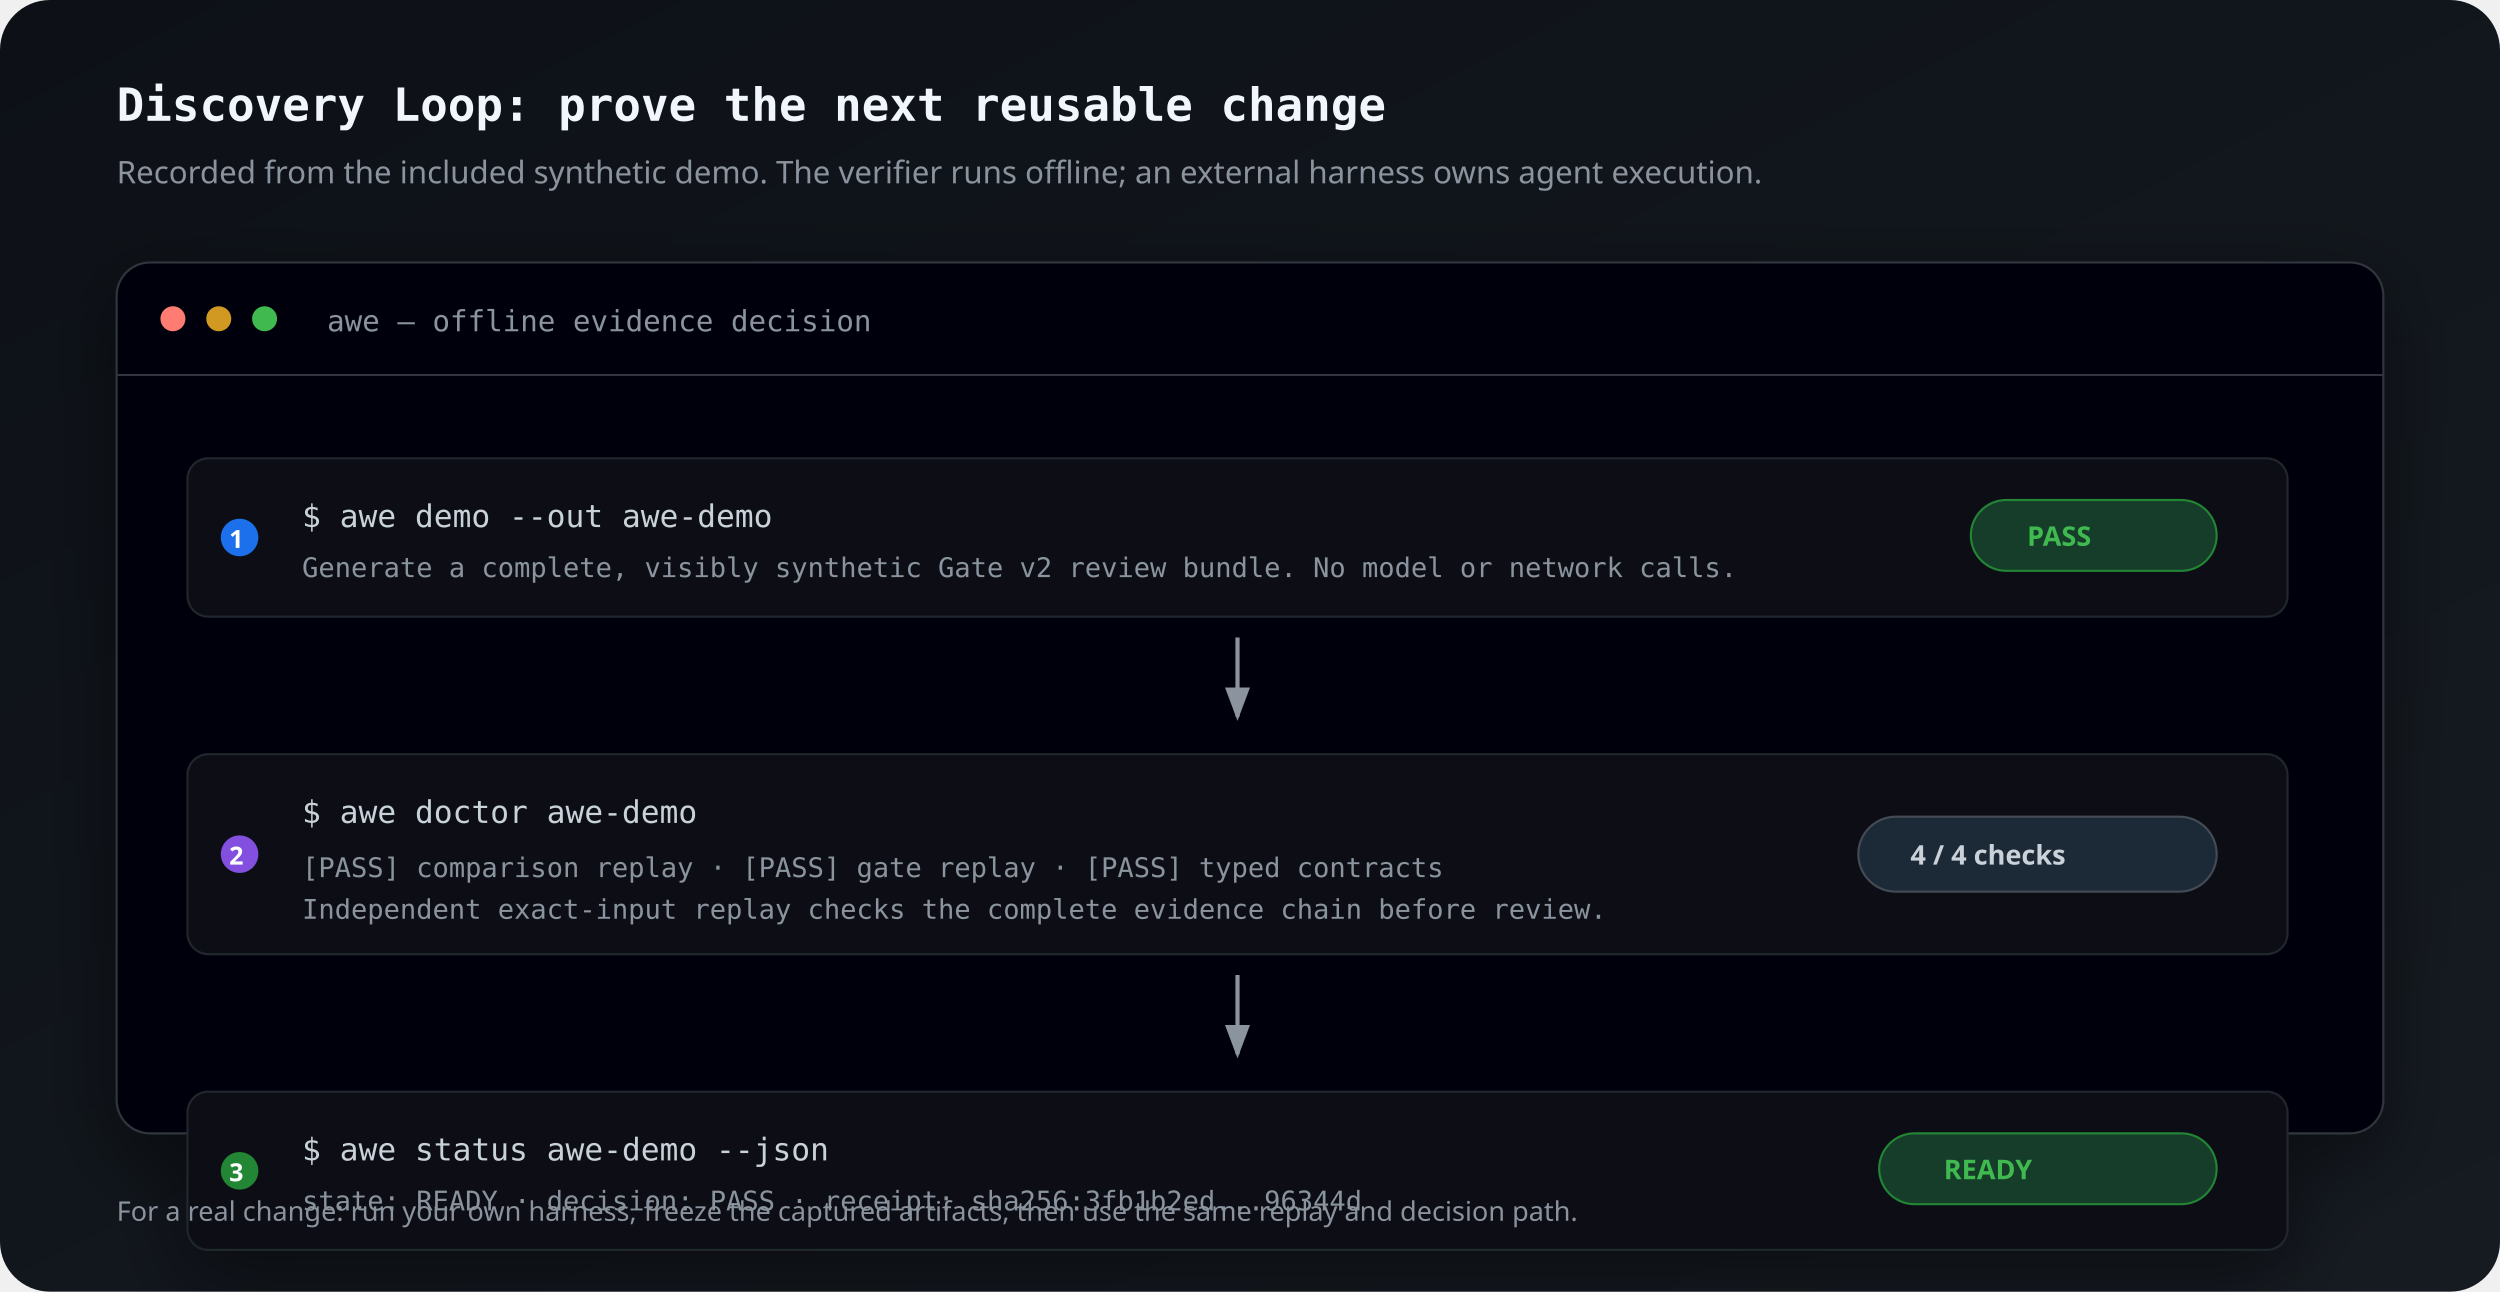
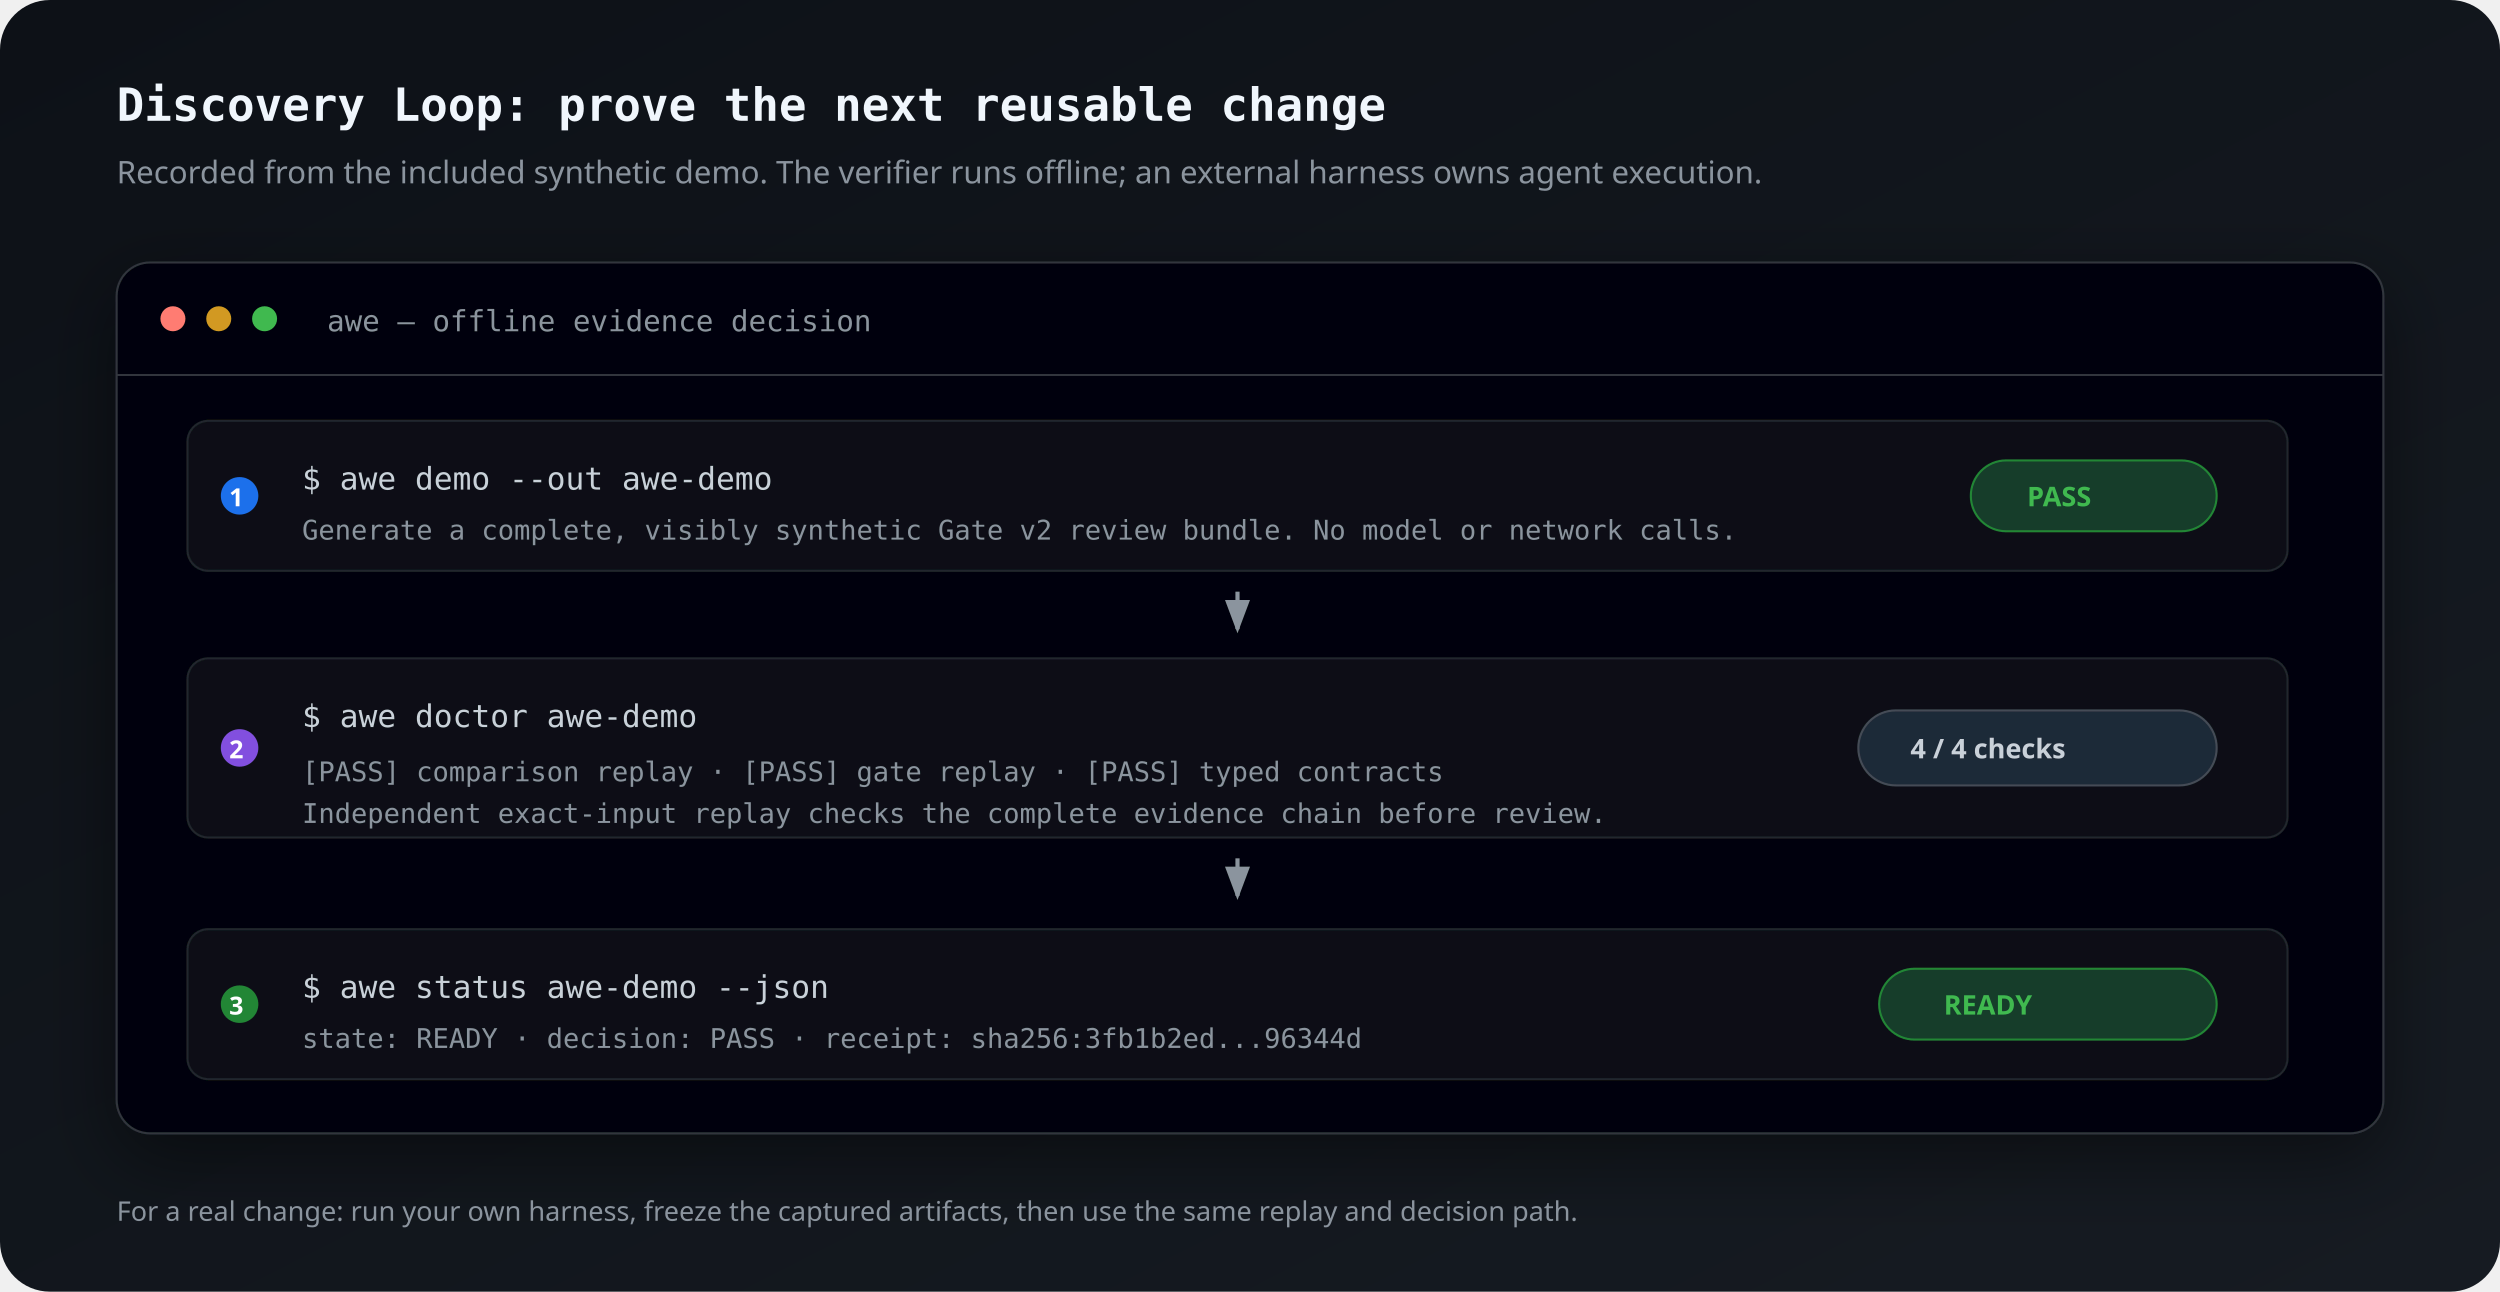
<svg xmlns="http://www.w3.org/2000/svg" width="1200" height="620" viewBox="0 0 1200 620" role="img" aria-labelledby="title desc">
  <defs>
    <linearGradient id="background" x1="0" x2="1" y1="0" y2="1">
      <stop stop-color="#0d1117" />
      <stop offset="1" stop-color="#161b22" />
    </linearGradient>
    <filter id="shadow" x="-10%" y="-10%" width="120%" height="130%">
      <feDropShadow dx="0" dy="12" stdDeviation="18" flood-color="#010409" flood-opacity=".45" />
    </filter>
    <marker id="arrow" markerWidth="10" markerHeight="10" refX="7" refY="3" orient="auto">
      <path d="M0 0 8 3 0 6z" fill="#8b949e" />
    </marker>
  </defs>
  <rect width="1200" height="620" rx="24" fill="url(#background)" />
  <g font-family="ui-monospace, SFMono-Regular, Menlo, Monaco, Consolas, monospace">
    <text x="56" y="58" font-size="22" font-weight="700" fill="#f0f6fc">Discovery Loop: prove the next reusable change</text>
    <text x="56" y="88" font-family="ui-sans-serif, system-ui, sans-serif" font-size="15" fill="#8b949e">Recorded from the included synthetic demo. The verifier runs offline; an external harness owns agent execution.</text>
    <g transform="translate(56 126)" filter="url(#shadow)">
      <rect width="1088" height="418" rx="16" fill="#010409" stroke="#30363d" />
      <path d="M0 54h1088" stroke="#30363d" />
      <circle cx="27" cy="27" r="6" fill="#ff7b72" />
      <circle cx="49" cy="27" r="6" fill="#d29922" />
      <circle cx="71" cy="27" r="6" fill="#3fb950" />
      <text x="101" y="33" font-size="14" fill="#8b949e">awe — offline evidence decision</text>
-       <g transform="translate(34 94)">
-         <rect width="1008" height="76" rx="10" fill="#0d1117" stroke="#21262d" />
-         <circle cx="25" cy="38" r="9" fill="#1f6feb">
+       <g transform="translate(34 76)">
+         <rect width="1008" height="72" rx="10" fill="#0d1117" stroke="#21262d" />
+         <circle cx="25" cy="36" r="9" fill="#1f6feb">
          <animate attributeName="opacity" values="1;.35;1" dur="3.6s" begin="0s" repeatCount="indefinite" />
        </circle>
-         <text x="20" y="43" font-family="ui-sans-serif, system-ui, sans-serif" font-size="12" font-weight="700" fill="white">1</text>
+         <text x="20" y="41" font-family="ui-sans-serif, system-ui, sans-serif" font-size="12" font-weight="700" fill="white">1</text>
        <text x="55" y="33" font-size="15" fill="#c9d1d9">$ awe demo --out awe-demo</text>
        <text x="55" y="57" font-size="13" fill="#8b949e">Generate a complete, visibly synthetic Gate v2 review bundle. No model or network calls.</text>
-         <rect x="856" y="20" width="118" height="34" rx="17" fill="#143d2a" stroke="#238636" />
-         <text x="883" y="42" font-family="ui-sans-serif, system-ui, sans-serif" font-size="13" font-weight="700" fill="#3fb950">PASS</text>
+         <rect x="856" y="19" width="118" height="34" rx="17" fill="#143d2a" stroke="#238636" />
+         <text x="883" y="41" font-family="ui-sans-serif, system-ui, sans-serif" font-size="13" font-weight="700" fill="#3fb950">PASS</text>
      </g>
-       <path d="M538 180v38" stroke="#8b949e" stroke-width="2" marker-end="url(#arrow)">
+       <path d="M538 158v18" stroke="#8b949e" stroke-width="2" marker-end="url(#arrow)">
        <animate attributeName="stroke" values="#8b949e;#58a6ff;#8b949e" dur="3.6s" begin=".8s" repeatCount="indefinite" />
      </path>
-       <g transform="translate(34 236)">
-         <rect width="1008" height="96" rx="10" fill="#0d1117" stroke="#21262d" />
-         <circle cx="25" cy="48" r="9" fill="#8250df">
+       <g transform="translate(34 190)">
+         <rect width="1008" height="86" rx="10" fill="#0d1117" stroke="#21262d" />
+         <circle cx="25" cy="43" r="9" fill="#8250df">
          <animate attributeName="opacity" values=".35;1;.35" dur="3.6s" begin="1.2s" repeatCount="indefinite" />
        </circle>
-         <text x="20" y="53" font-family="ui-sans-serif, system-ui, sans-serif" font-size="12" font-weight="700" fill="white">2</text>
+         <text x="20" y="48" font-family="ui-sans-serif, system-ui, sans-serif" font-size="12" font-weight="700" fill="white">2</text>
        <text x="55" y="33" font-size="15" fill="#c9d1d9">$ awe doctor awe-demo</text>
        <text x="55" y="59" font-size="13" fill="#8b949e">[PASS] comparison replay  ·  [PASS] gate replay  ·  [PASS] typed contracts</text>
        <text x="55" y="79" font-size="13" fill="#8b949e">Independent exact-input replay checks the complete evidence chain before review.</text>
-         <rect x="802" y="30" width="172" height="36" rx="18" fill="#1f2937" stroke="#444c56" />
-         <text x="827" y="53" font-family="ui-sans-serif, system-ui, sans-serif" font-size="13" font-weight="700" fill="#c9d1d9">4 / 4 checks</text>
+         <rect x="802" y="25" width="172" height="36" rx="18" fill="#1f2937" stroke="#444c56" />
+         <text x="827" y="48" font-family="ui-sans-serif, system-ui, sans-serif" font-size="13" font-weight="700" fill="#c9d1d9">4 / 4 checks</text>
      </g>
-       <path d="M538 342v38" stroke="#8b949e" stroke-width="2" marker-end="url(#arrow)">
+       <path d="M538 286v18" stroke="#8b949e" stroke-width="2" marker-end="url(#arrow)">
        <animate attributeName="stroke" values="#8b949e;#58a6ff;#8b949e" dur="3.6s" begin="2s" repeatCount="indefinite" />
      </path>
-       <g transform="translate(34 398)">
-         <rect width="1008" height="76" rx="10" fill="#0d1117" stroke="#21262d" />
-         <circle cx="25" cy="38" r="9" fill="#238636">
+       <g transform="translate(34 320)">
+         <rect width="1008" height="72" rx="10" fill="#0d1117" stroke="#21262d" />
+         <circle cx="25" cy="36" r="9" fill="#238636">
          <animate attributeName="opacity" values=".35;1;.35" dur="3.6s" begin="2.4s" repeatCount="indefinite" />
        </circle>
-         <text x="20" y="43" font-family="ui-sans-serif, system-ui, sans-serif" font-size="12" font-weight="700" fill="white">3</text>
+         <text x="20" y="41" font-family="ui-sans-serif, system-ui, sans-serif" font-size="12" font-weight="700" fill="white">3</text>
        <text x="55" y="33" font-size="15" fill="#c9d1d9">$ awe status awe-demo --json</text>
        <text x="55" y="57" font-size="13" fill="#8b949e">state: READY  ·  decision: PASS  ·  receipt: sha256:3fb1b2ed...96344d</text>
-         <rect x="812" y="20" width="162" height="34" rx="17" fill="#143d2a" stroke="#238636">
+         <rect x="812" y="19" width="162" height="34" rx="17" fill="#143d2a" stroke="#238636">
          <animate attributeName="stroke" values="#238636;#7ee787;#238636" dur="3.6s" begin="2.4s" repeatCount="indefinite" />
        </rect>
-         <text x="843" y="42" font-family="ui-sans-serif, system-ui, sans-serif" font-size="13" font-weight="700" fill="#3fb950">READY</text>
+         <text x="843" y="41" font-family="ui-sans-serif, system-ui, sans-serif" font-size="13" font-weight="700" fill="#3fb950">READY</text>
      </g>
    </g>
    <text x="56" y="586" font-family="ui-sans-serif, system-ui, sans-serif" font-size="13" fill="#8b949e">For a real change: run your own harness, freeze the captured artifacts, then use the same replay and decision path.</text>
  </g>
</svg>
